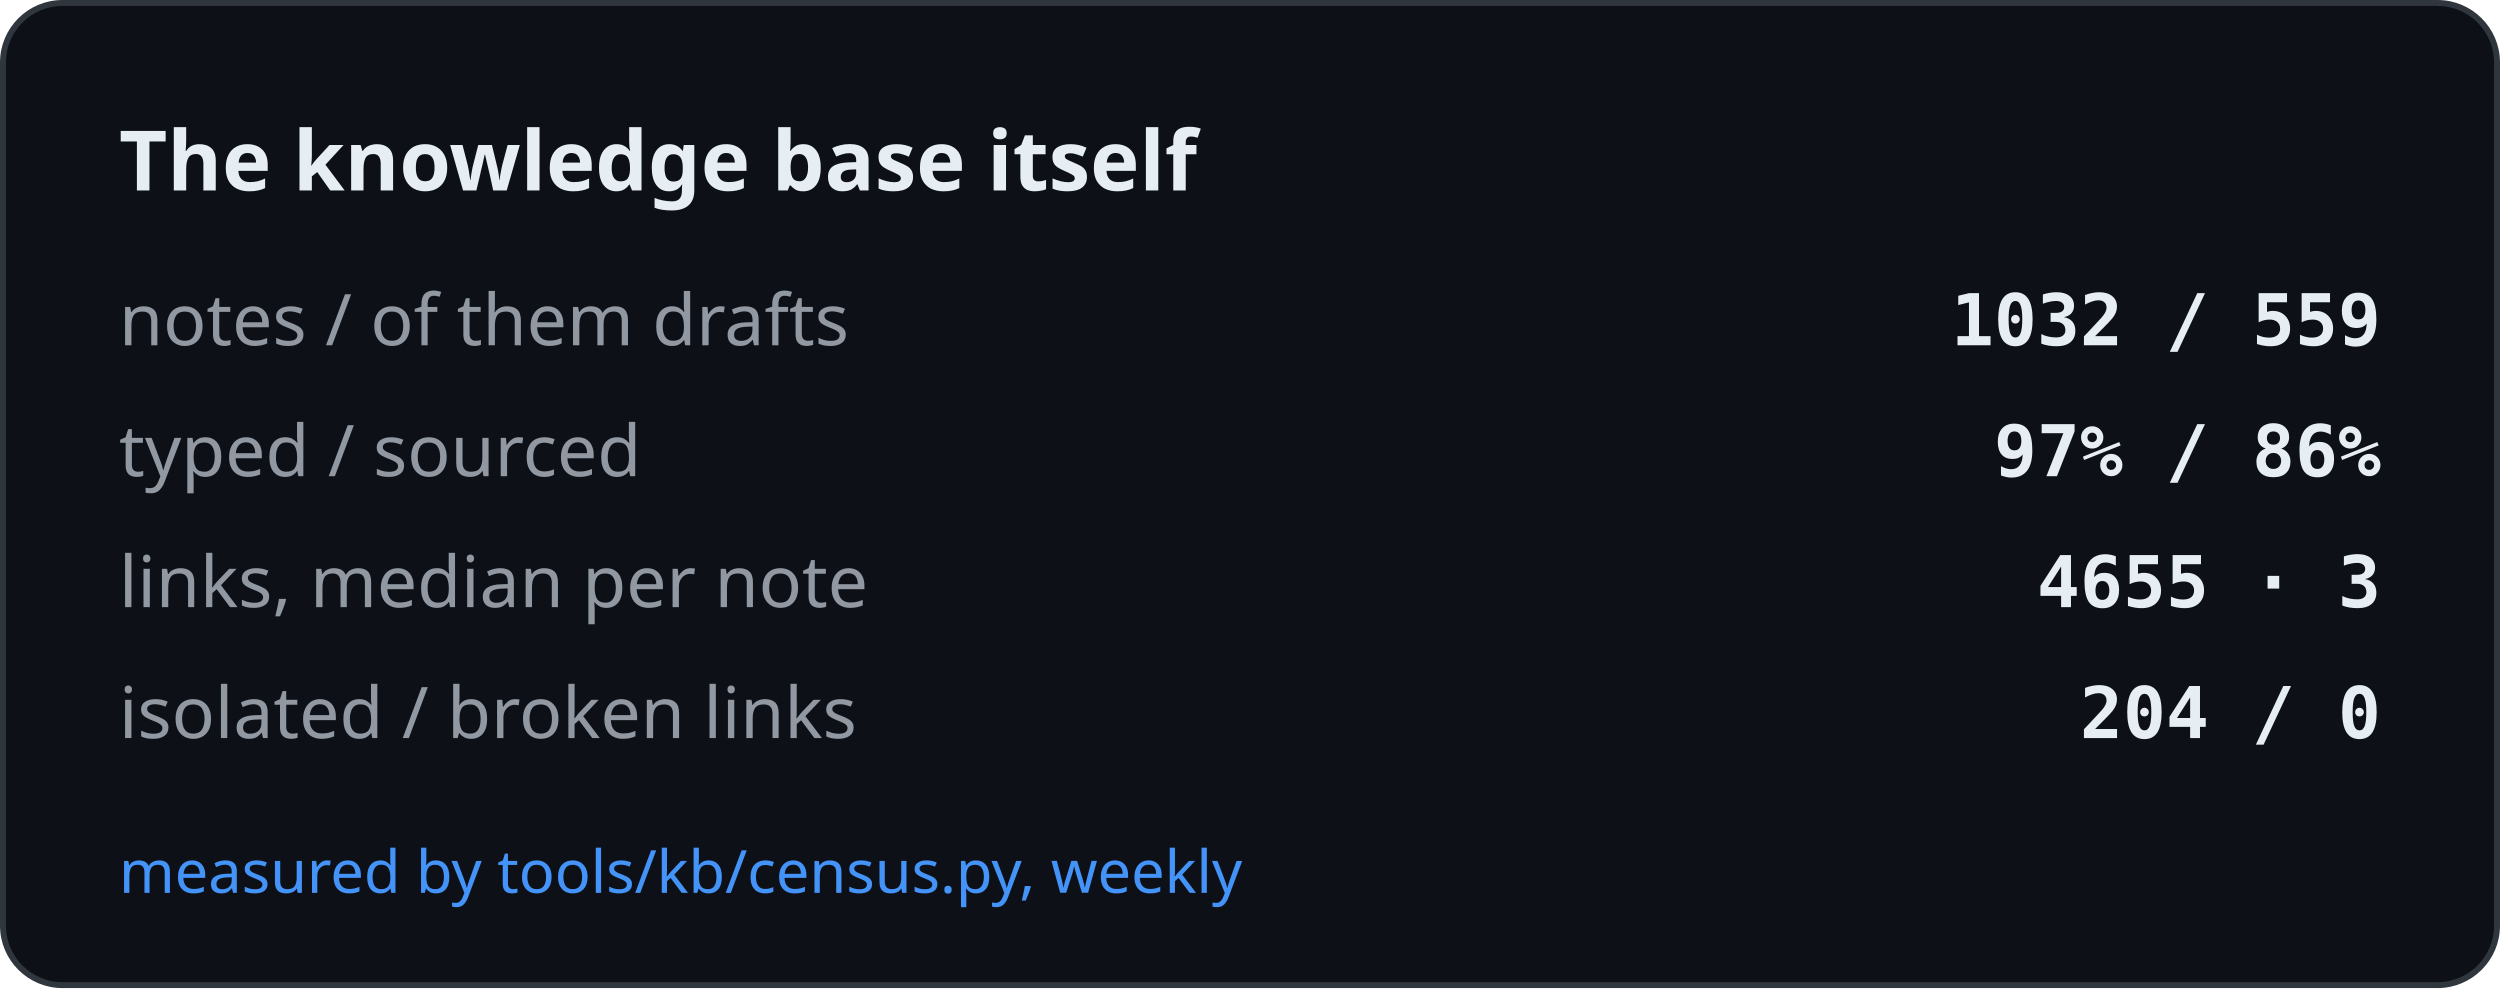
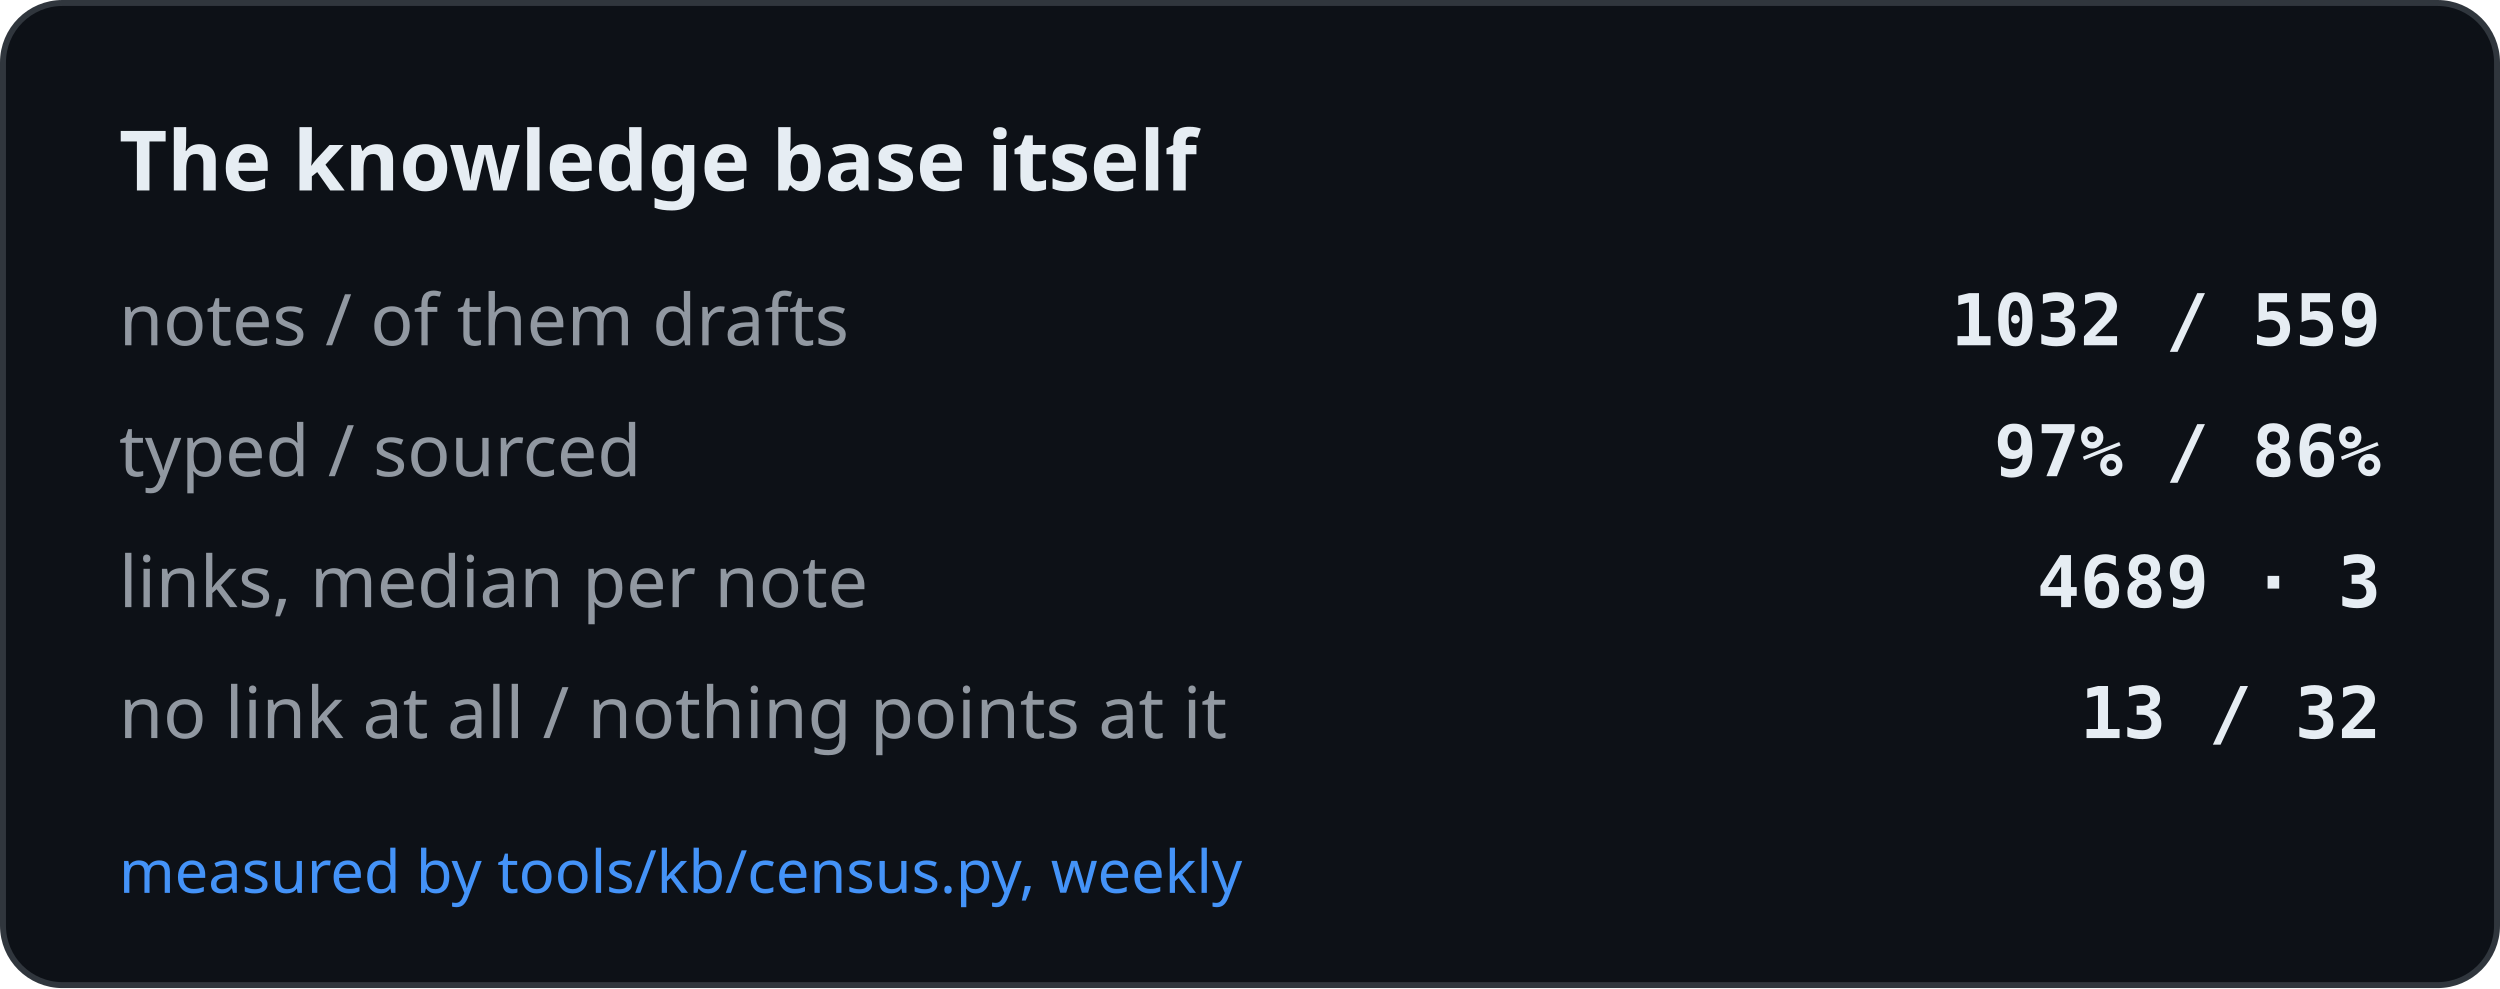
<svg xmlns="http://www.w3.org/2000/svg" width="420" height="166" viewBox="0 0 420 166" role="img" aria-label="The knowledge base itself">
  <rect x="0.5" y="0.5" width="419" height="165" rx="10" fill="#0d1117" stroke="#30363d" />
  <text x="20" y="32" font-family="-apple-system, BlinkMacSystemFont, Segoe UI, Noto Sans, Helvetica, Arial, sans-serif" font-size="14" font-weight="600" fill="#e6edf3">The knowledge base itself</text>
  <text x="20" y="58" font-family="-apple-system, BlinkMacSystemFont, Segoe UI, Noto Sans, Helvetica, Arial, sans-serif" font-size="12" fill="#9198a1">notes / of them drafts</text>
  <text x="400" y="58" text-anchor="end" font-family="ui-monospace, SFMono-Regular, SF Mono, Menlo, Consolas, monospace" font-size="12" font-weight="600" fill="#e6edf3">1032 / 559</text>
  <text x="20" y="80" font-family="-apple-system, BlinkMacSystemFont, Segoe UI, Noto Sans, Helvetica, Arial, sans-serif" font-size="12" fill="#9198a1">typed / sourced</text>
  <text x="400" y="80" text-anchor="end" font-family="ui-monospace, SFMono-Regular, SF Mono, Menlo, Consolas, monospace" font-size="12" font-weight="600" fill="#e6edf3">97% / 86%</text>
  <text x="20" y="102" font-family="-apple-system, BlinkMacSystemFont, Segoe UI, Noto Sans, Helvetica, Arial, sans-serif" font-size="12" fill="#9198a1">links, median per note</text>
-   <text x="400" y="102" text-anchor="end" font-family="ui-monospace, SFMono-Regular, SF Mono, Menlo, Consolas, monospace" font-size="12" font-weight="600" fill="#e6edf3">4655 · 3</text>
-   <text x="20" y="124" font-family="-apple-system, BlinkMacSystemFont, Segoe UI, Noto Sans, Helvetica, Arial, sans-serif" font-size="12" fill="#9198a1">isolated / broken links</text>
-   <text x="400" y="124" text-anchor="end" font-family="ui-monospace, SFMono-Regular, SF Mono, Menlo, Consolas, monospace" font-size="12" font-weight="600" fill="#e6edf3">204 / 0</text>
+   <text x="400" y="102" text-anchor="end" font-family="ui-monospace, SFMono-Regular, SF Mono, Menlo, Consolas, monospace" font-size="12" font-weight="600" fill="#e6edf3">4689 · 3</text>
+   <text x="20" y="124" font-family="-apple-system, BlinkMacSystemFont, Segoe UI, Noto Sans, Helvetica, Arial, sans-serif" font-size="12" fill="#9198a1">no link at all / nothing points at it</text>
+   <text x="400" y="124" text-anchor="end" font-family="ui-monospace, SFMono-Regular, SF Mono, Menlo, Consolas, monospace" font-size="12" font-weight="600" fill="#e6edf3">13 / 32</text>
  <text x="20" y="150" font-family="-apple-system, BlinkMacSystemFont, Segoe UI, Noto Sans, Helvetica, Arial, sans-serif" font-size="10" fill="#4493f8">measured by tools/kb/census.py, weekly</text>
</svg>
